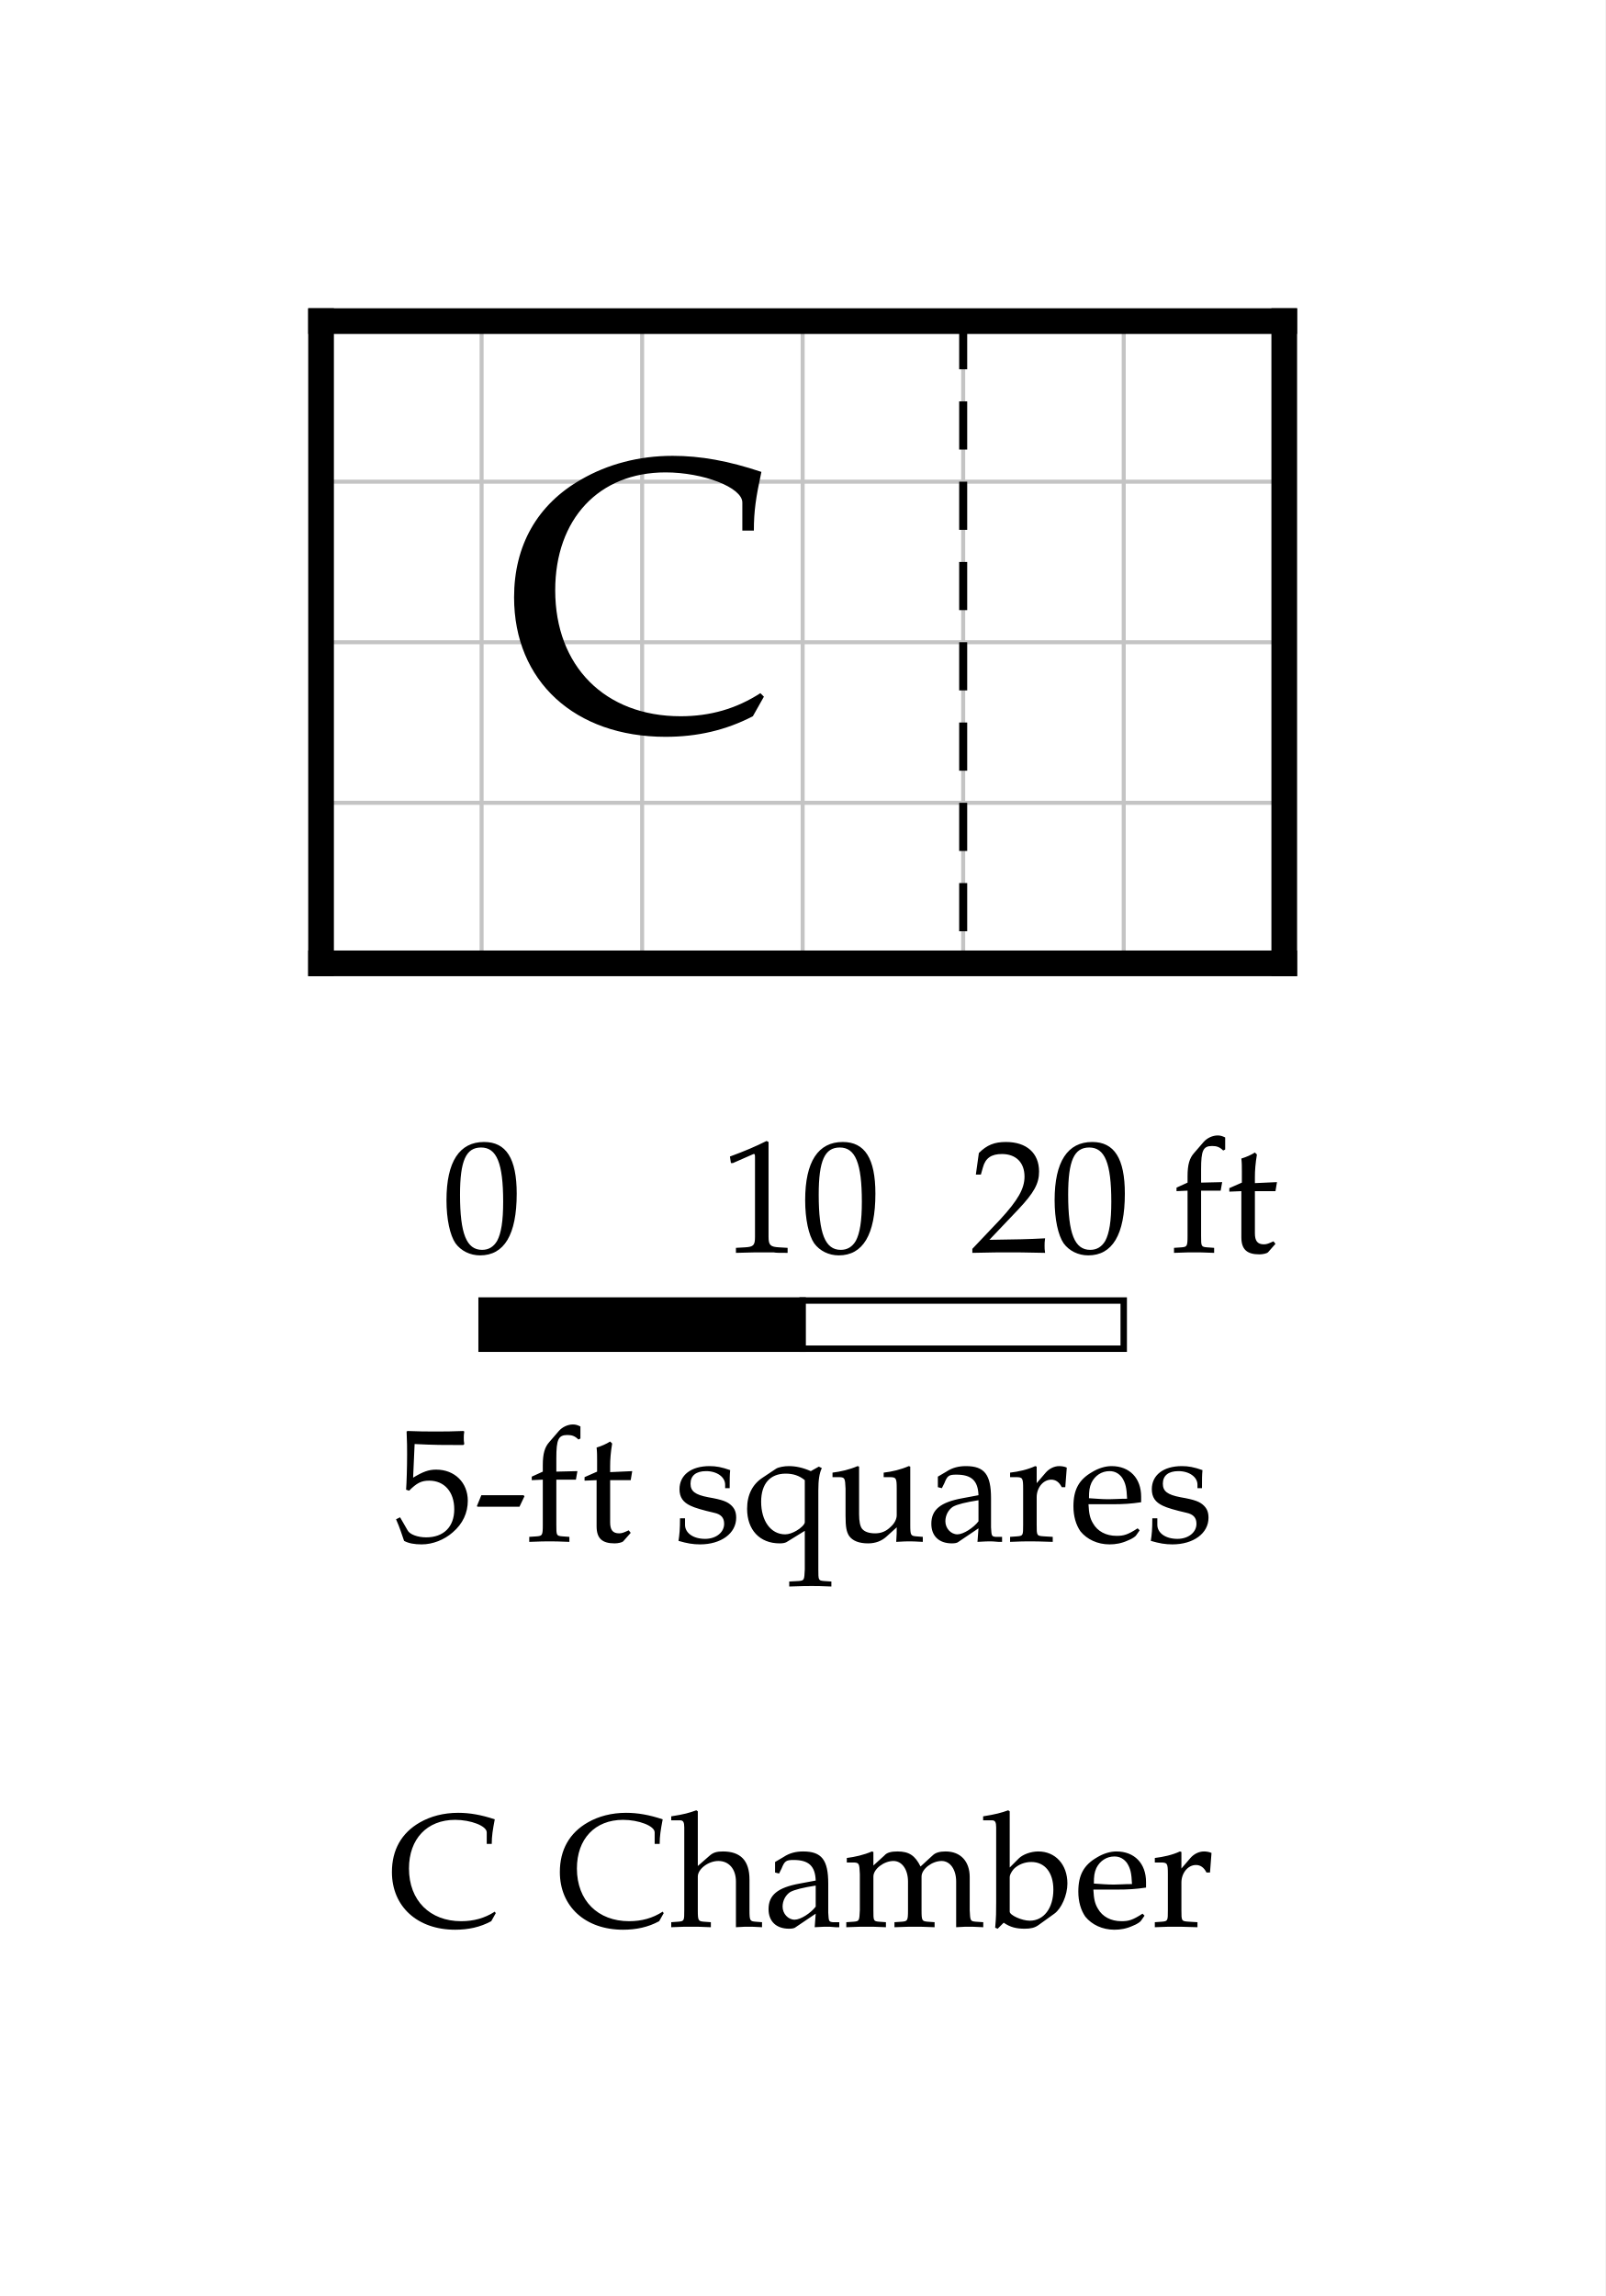
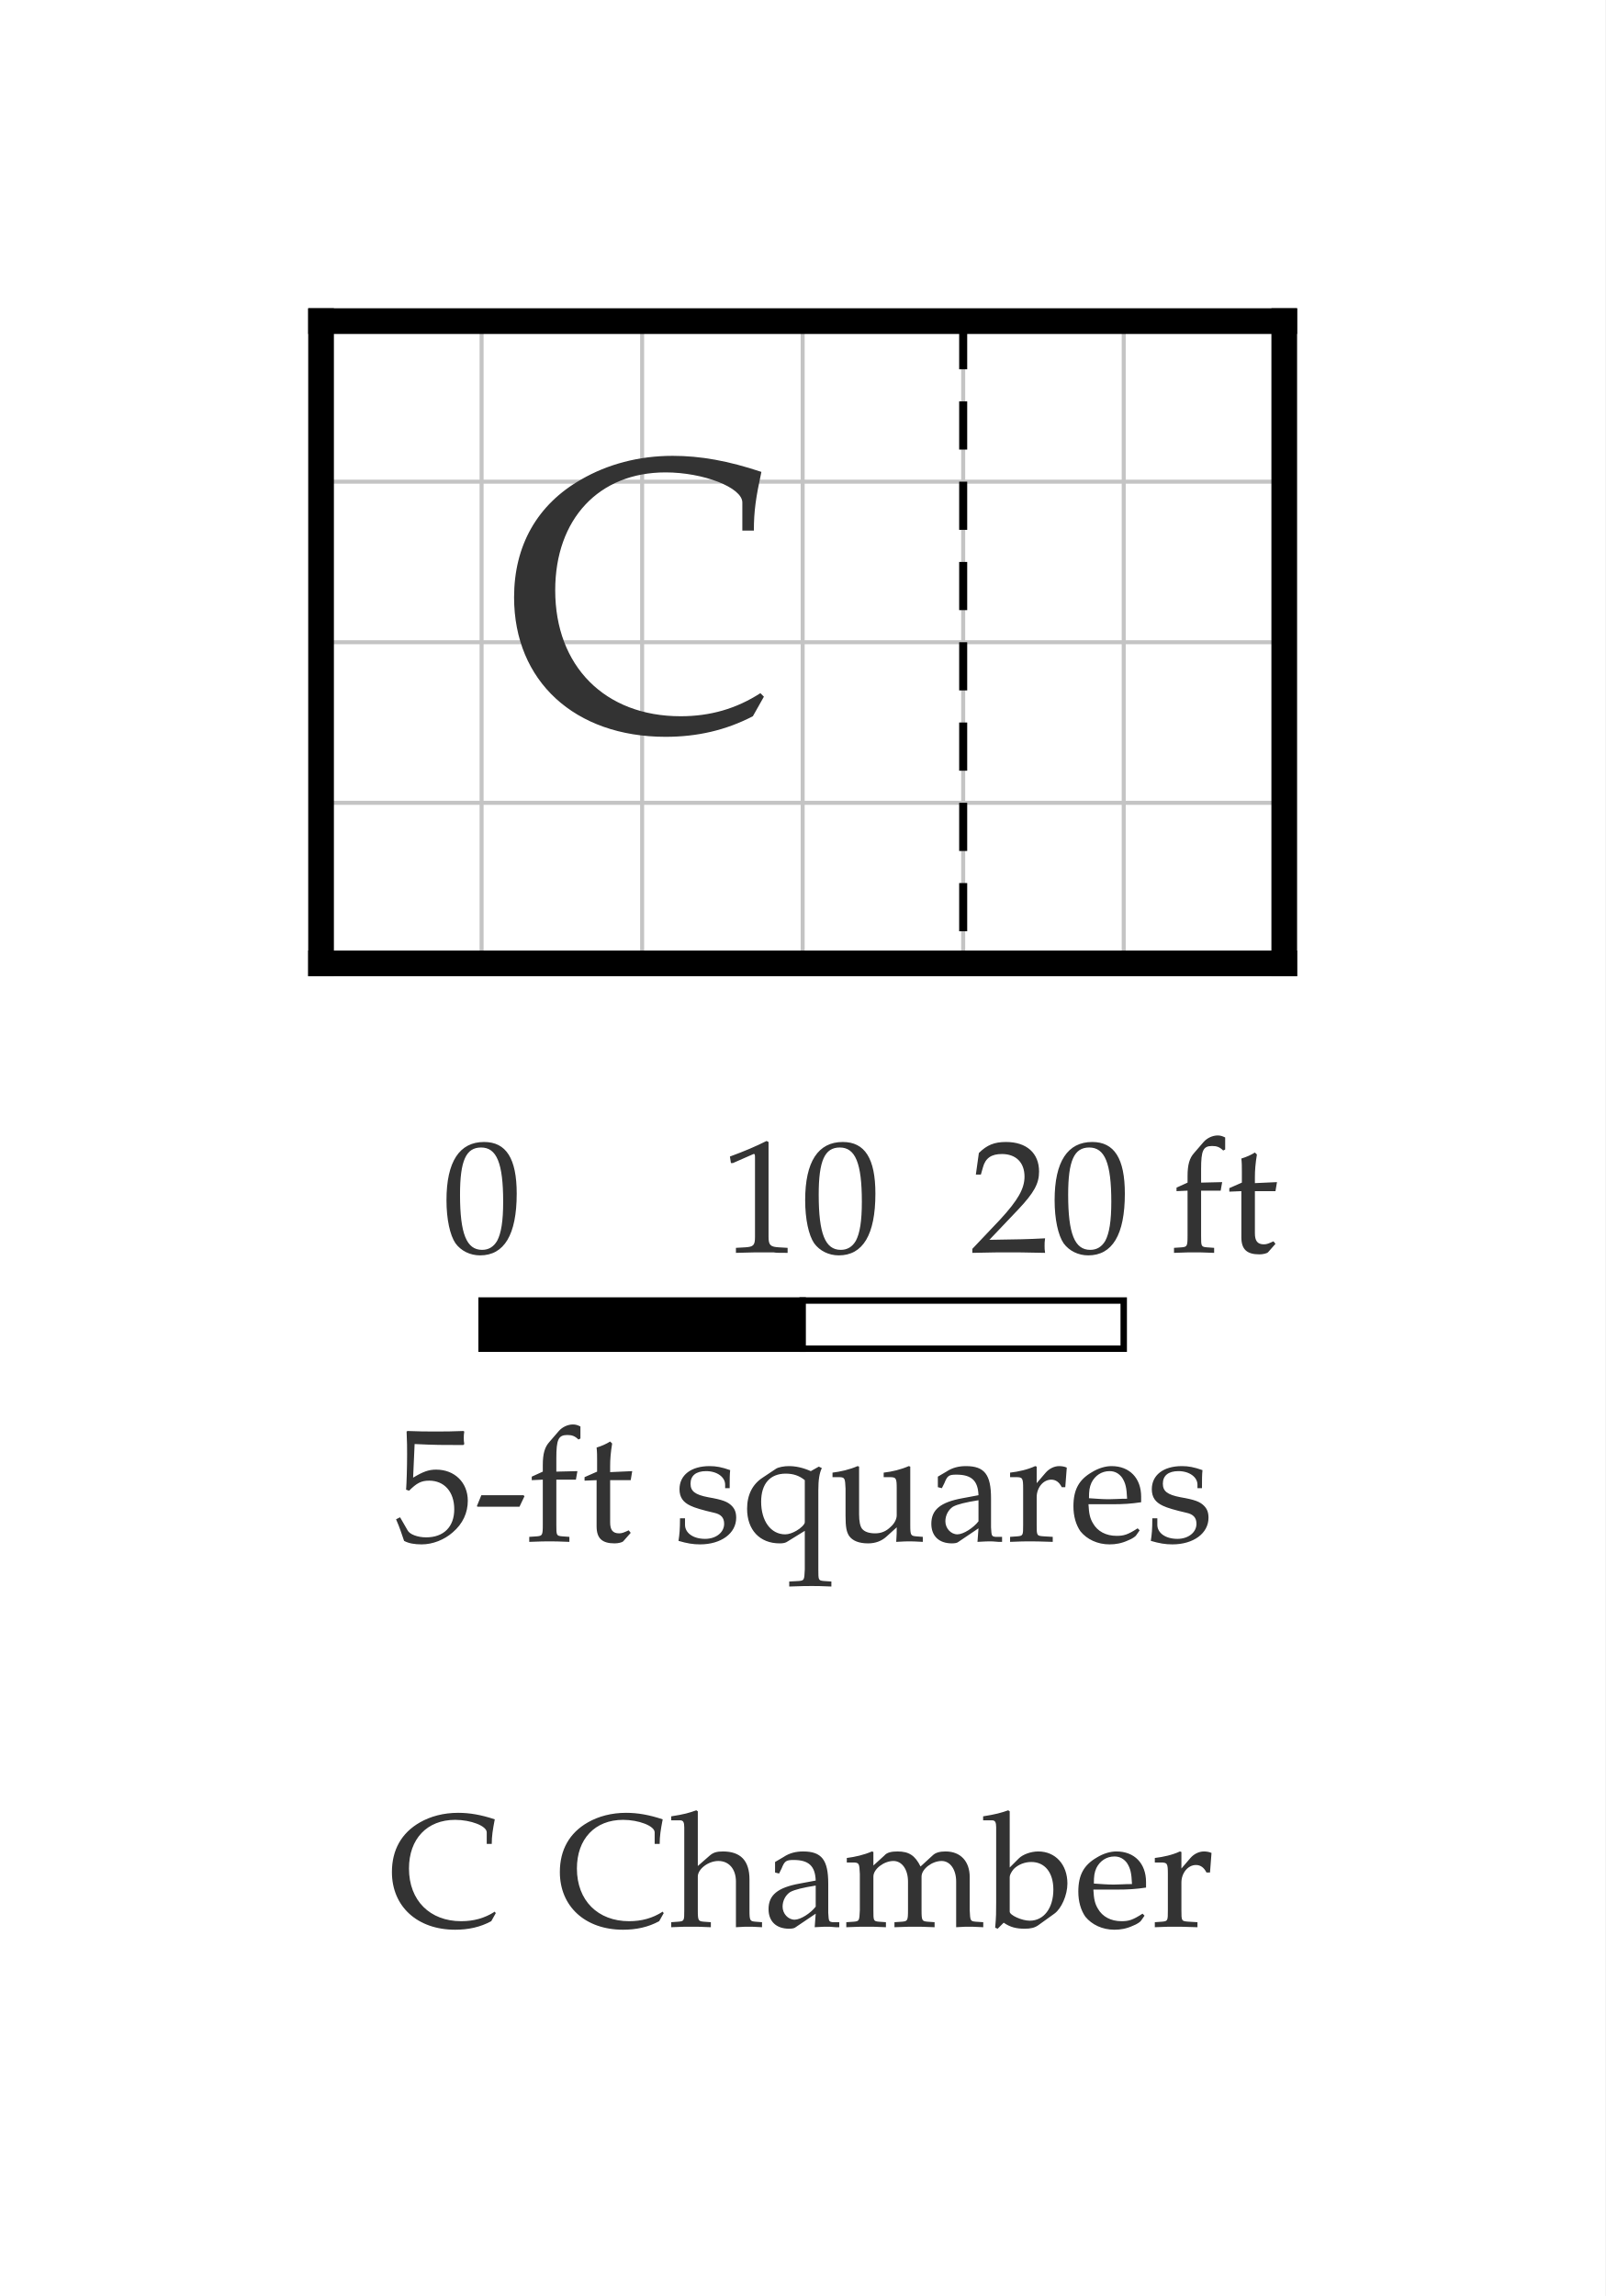
<svg xmlns="http://www.w3.org/2000/svg" width="500" height="715" viewBox="-10 -10 50 71.5" font-family="Palatino, Georgia, Times New Roman, serif" font-weight="400" fill="black">
  <rect x="-10" y="-10" width="50" height="71.5" fill="white" />
  <defs>
    <clipPath id="plan-grid">
      <path d="M20 0h10v20h-10z M0 0h20v20h-20z" />
    </clipPath>
  </defs>
  <g class="grid" clip-path="url(#plan-grid)" stroke="#c4c4c4" stroke-width="0.125">
    <line x1="0" y1="0" x2="0" y2="20" />
    <line x1="5" y1="0" x2="5" y2="20" />
    <line x1="10" y1="0" x2="10" y2="20" />
    <line x1="15" y1="0" x2="15" y2="20" />
    <line x1="20" y1="0" x2="20" y2="20" />
    <line x1="25" y1="0" x2="25" y2="20" />
    <line x1="30" y1="0" x2="30" y2="20" />
    <line x1="0" y1="0" x2="30" y2="0" />
    <line x1="0" y1="5" x2="30" y2="5" />
    <line x1="0" y1="10" x2="30" y2="10" />
    <line x1="0" y1="15" x2="30" y2="15" />
    <line x1="0" y1="20" x2="30" y2="20" />
  </g>
  <line class="wall exterior" x1="0" y1="0" x2="0" y2="20" stroke="black" stroke-width="0.8" stroke-linecap="square" />
  <line class="wall exterior" x1="0" y1="0" x2="30" y2="0" stroke="black" stroke-width="0.8" stroke-linecap="square" />
  <line class="wall exterior" x1="0" y1="20" x2="30" y2="20" stroke="black" stroke-width="0.8" stroke-linecap="square" />
  <line class="wall exterior" x1="30" y1="0" x2="30" y2="20" stroke="black" stroke-width="0.8" stroke-linecap="square" />
-   <text data-block="chamber" x="10" y="10" text-anchor="middle" dominant-baseline="central" font-size="12">C</text>
+   <text data-block="chamber" x="10" y="10" text-anchor="middle" dominant-baseline="central" font-size="12" fill="#333333">C</text>
  <line class="divider" x1="20" y1="0" x2="20" y2="20" stroke="black" stroke-width="0.25" stroke-dasharray="1.5 1" />
-   <g class="scale" font-size="5">
+   <g class="scale" font-size="5" fill="#333333">
    <text x="3.765" y="29">0</text>
    <text x="12.438" y="29">10</text>
    <text x="20.206" y="29">20 ft</text>
    <text x="2.273" y="38">5-ft squares</text>
    <rect x="5" y="30.5" width="10" height="1.5" fill="black" stroke="black" stroke-width="0.2" />
    <rect x="15" y="30.5" width="10" height="1.5" fill="white" stroke="black" stroke-width="0.2" />
  </g>
-   <g class="key" font-size="5">
+   <g class="key" font-size="5" fill="#333333">
    <text x="2.096" y="50">C</text>
    <text x="7.328" y="50">Chamber</text>
  </g>
</svg>
